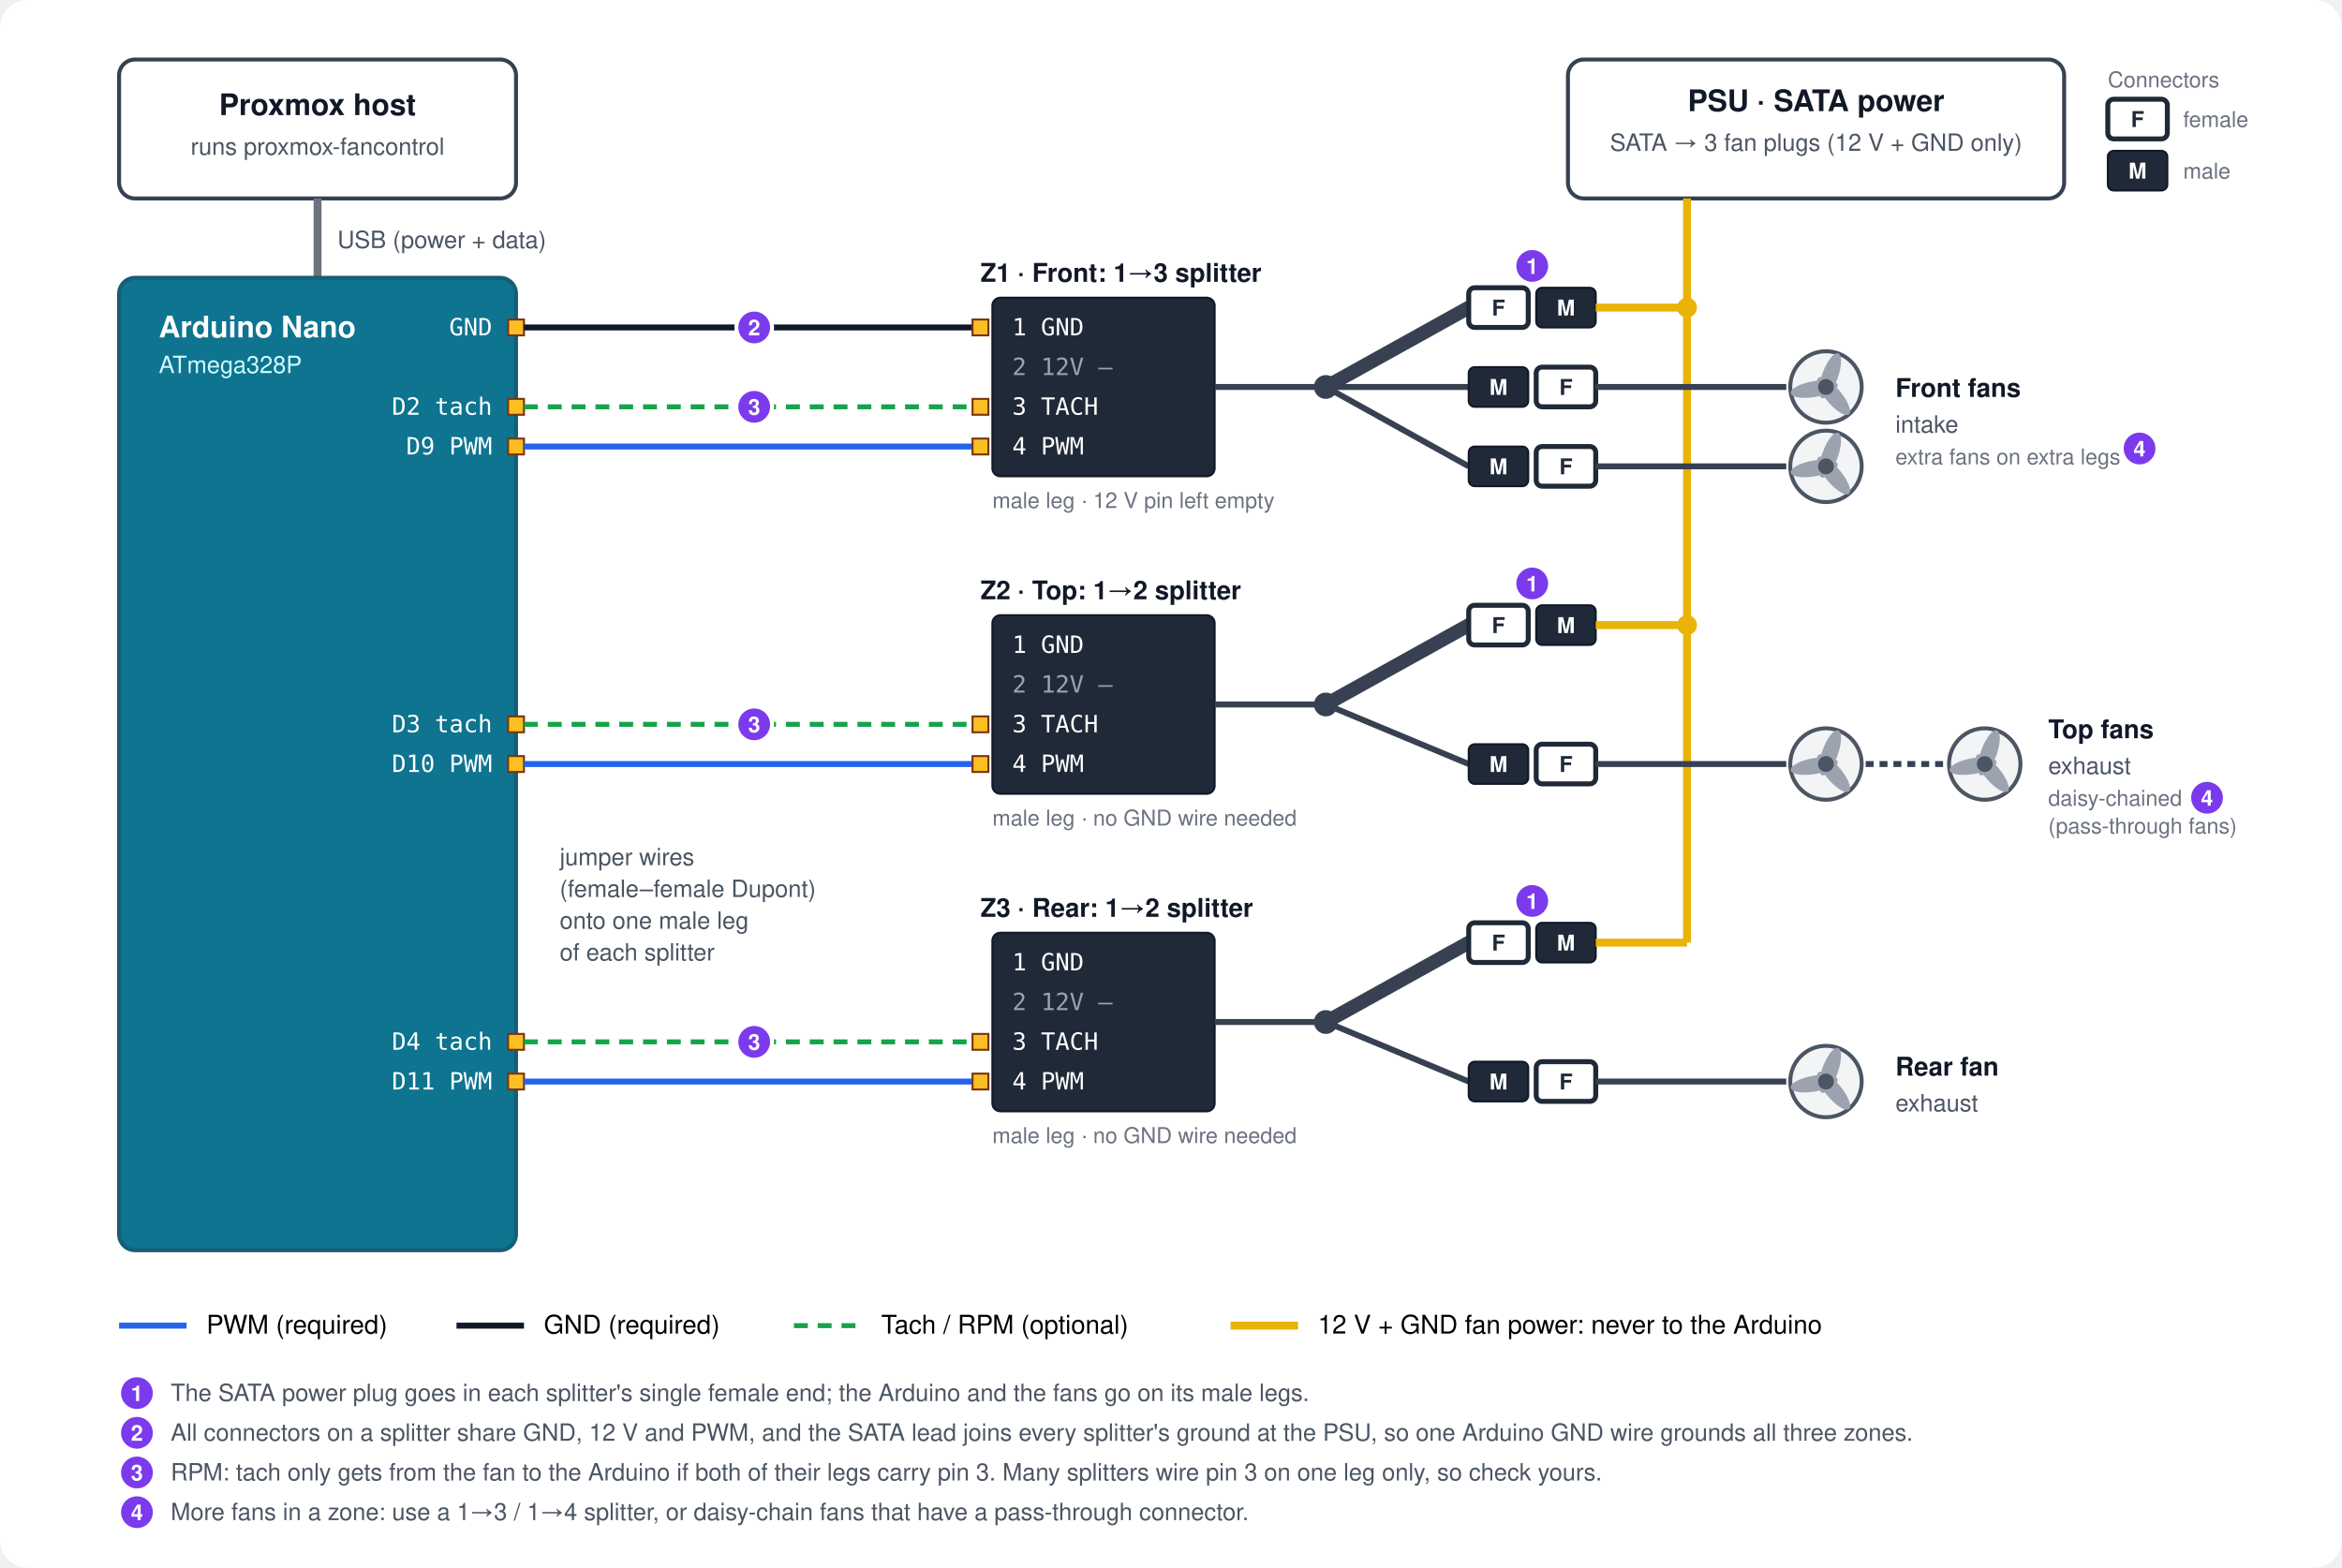
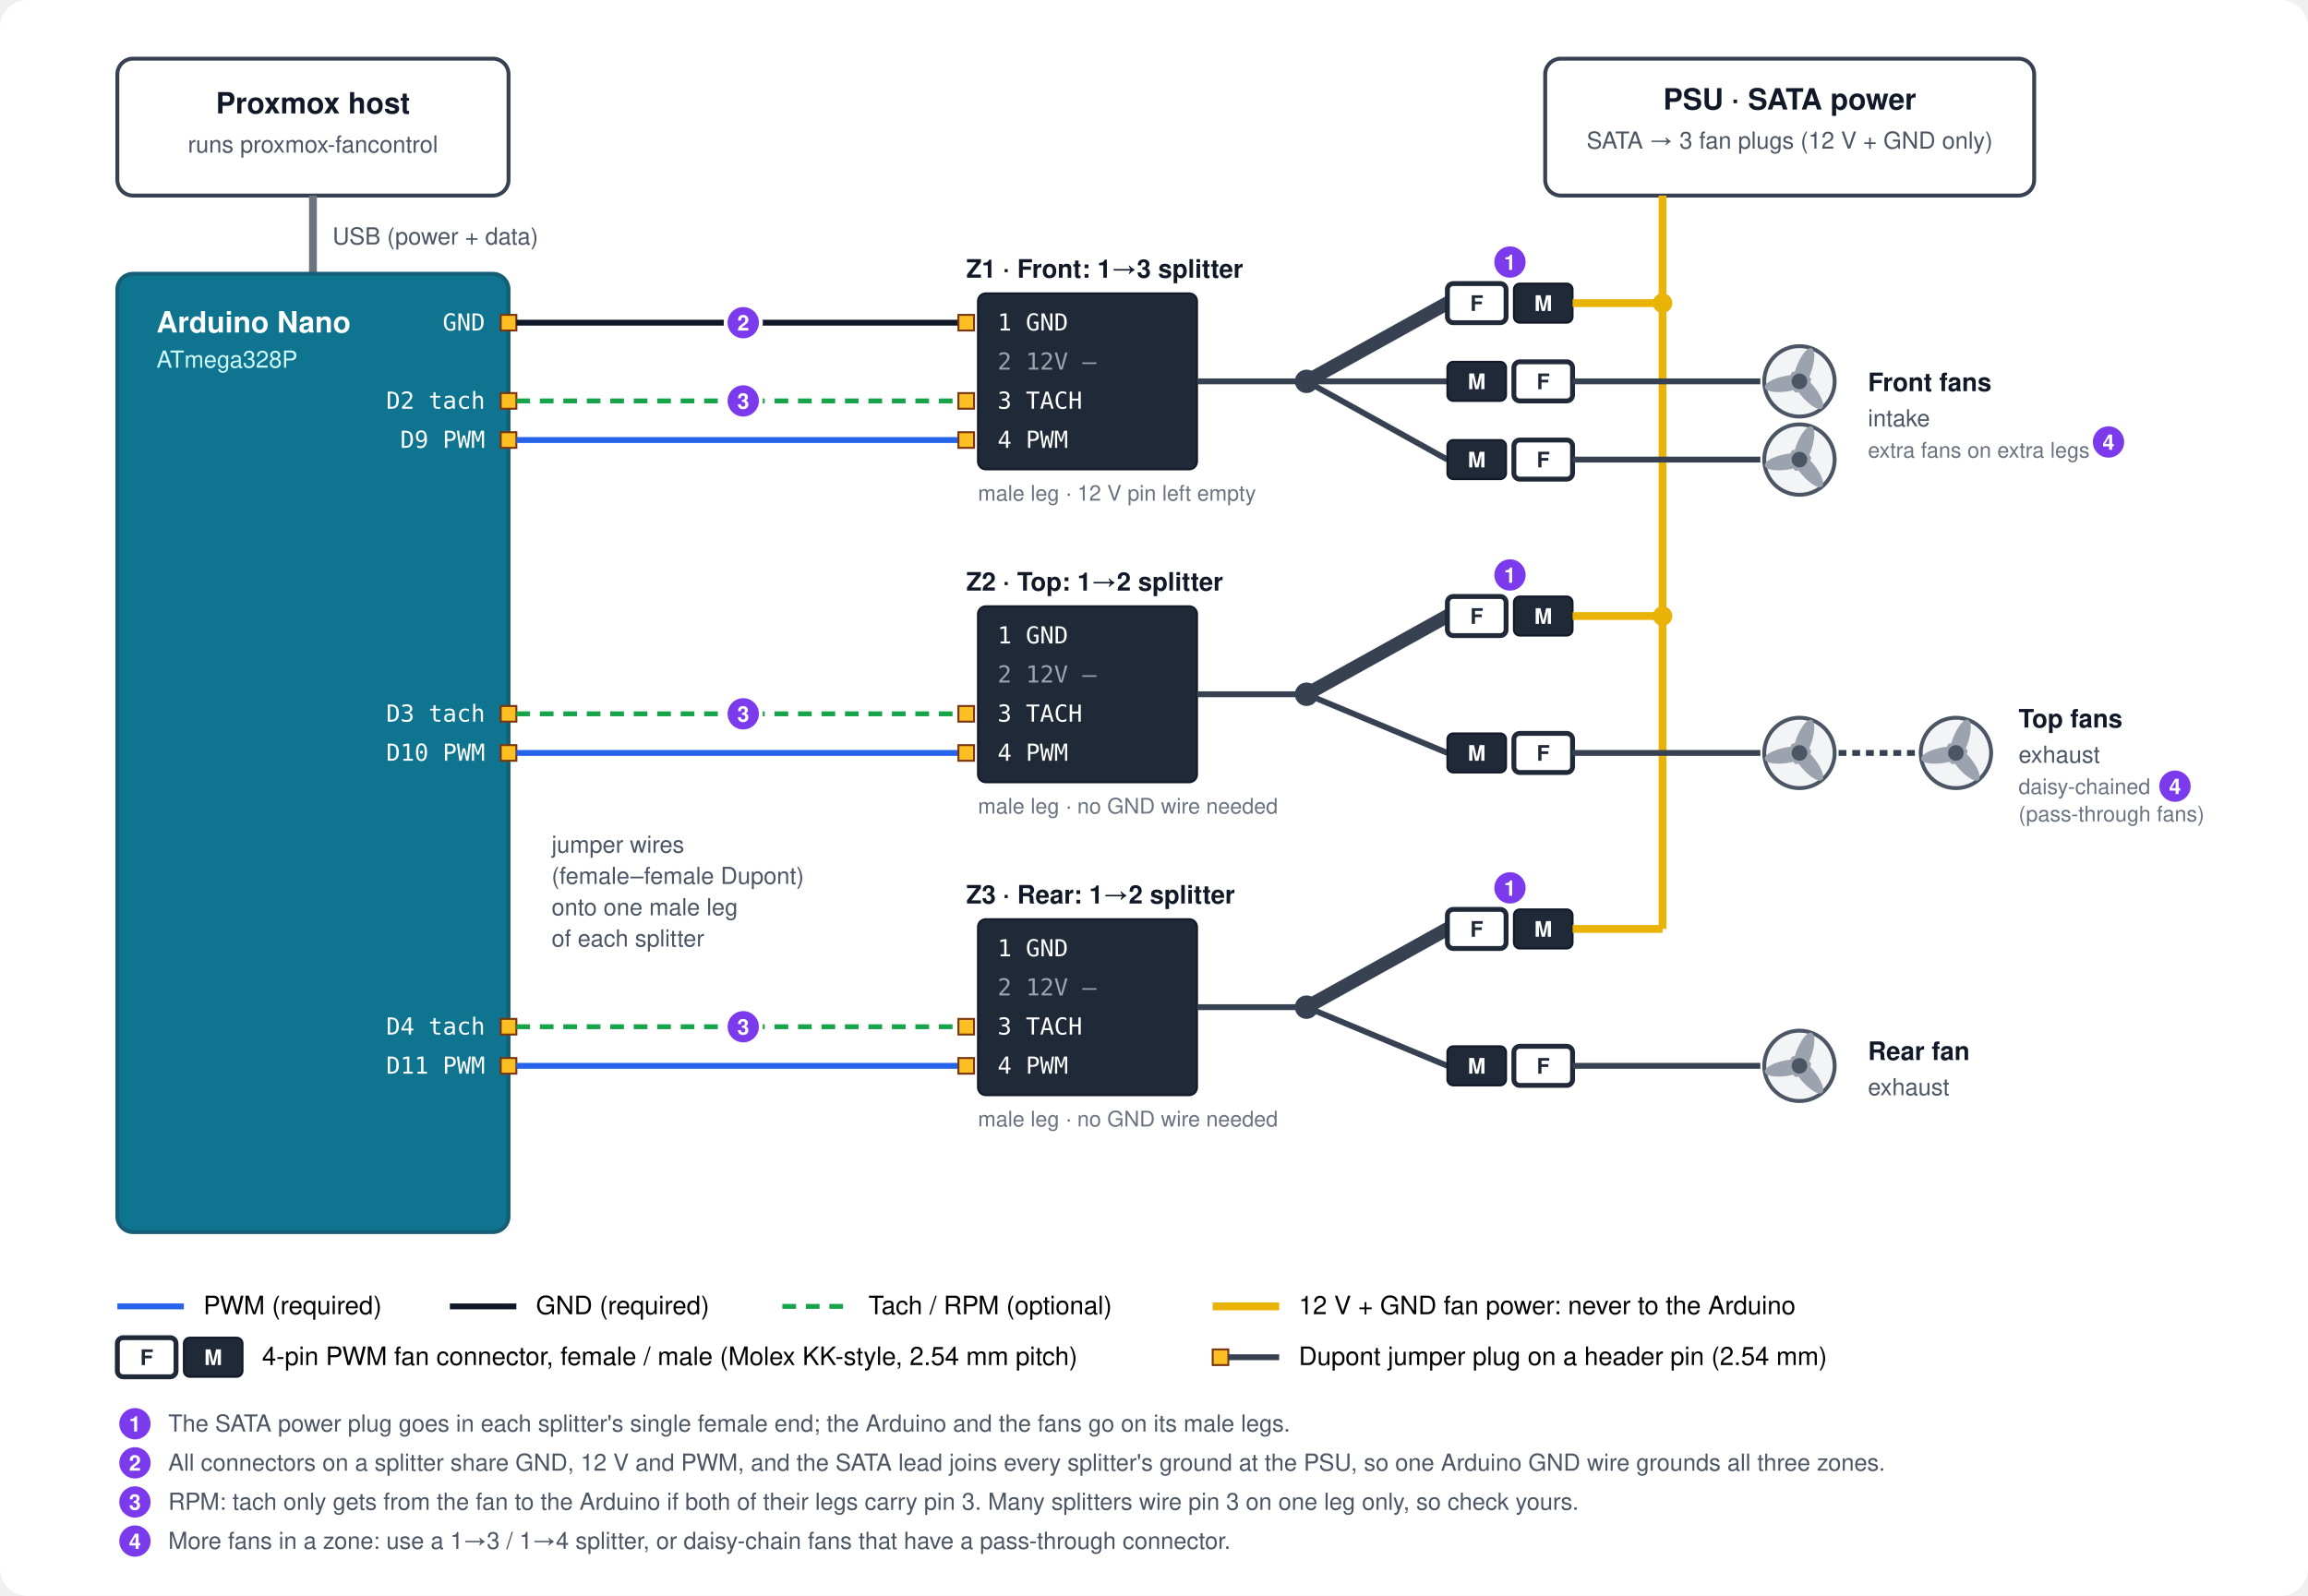
- <svg xmlns="http://www.w3.org/2000/svg" width="1180" height="790" viewBox="0 0 1180 790" font-family="-apple-system, 'Segoe UI', Helvetica, Arial, sans-serif" font-size="13">
+ <svg xmlns="http://www.w3.org/2000/svg" width="1180" height="816" viewBox="0 0 1180 816" font-family="-apple-system, 'Segoe UI', Helvetica, Arial, sans-serif" font-size="13">
  <defs>
    <symbol id="fan" viewBox="-20 -20 40 40">
      <circle r="18" fill="#f3f4f6" stroke="#4b5563" stroke-width="2" />
      <g fill="#9ca3af">
        <ellipse rx="4" ry="12" transform="rotate(20) translate(0 -6)" />
        <ellipse rx="4" ry="12" transform="rotate(140) translate(0 -6)" />
        <ellipse rx="4" ry="12" transform="rotate(260) translate(0 -6)" />
      </g>
      <circle r="4" fill="#4b5563" />
    </symbol>
    <style>
      .box   { fill: #ffffff; stroke: #374151; stroke-width: 2; }
      .title { font-weight: 700; font-size: 15px; fill: #111827; }
      .sub   { fill: #4b5563; font-size: 12px; }
      .tiny  { fill: #6b7280; font-size: 11px; }
      .zone  { font-weight: 700; font-size: 13px; fill: #111827; }
      .pin   { fill: #ffffff; font-size: 12px; font-family: ui-monospace, Consolas, monospace; }
      .pinNC { fill: #9ca3af; font-size: 12px; font-family: ui-monospace, Consolas, monospace; }
      .pwm   { stroke: #2563eb; stroke-width: 3; fill: none; }
      .gnd   { stroke: #111827; stroke-width: 3; fill: none; }
      .tach  { stroke: #16a34a; stroke-width: 2.5; fill: none; stroke-dasharray: 7 5; }
      .v12   { stroke: #eab308; stroke-width: 4; fill: none; }
      .usb   { stroke: #6b7280; stroke-width: 4; fill: none; }
      .cable { stroke: #374151; stroke-width: 7; fill: none; stroke-linecap: round; }
      .leg   { stroke: #374151; stroke-width: 3; fill: none; }
      .conn  { fill: #1f2937; stroke: #111827; stroke-width: 1; }
      .fend  { fill: #ffffff; stroke: #1f2937; stroke-width: 2.5; }
      .mark circle { fill: #7c3aed; stroke: #ffffff; stroke-width: 2; }
      .mark text   { fill: #ffffff; font-size: 11px; font-weight: 700; text-anchor: middle; }
    </style>
  </defs>
-   <rect x="0" y="0" width="1180" height="790" rx="14" fill="#ffffff" />
+   <rect x="0" y="0" width="1180" height="816" rx="14" fill="#ffffff" />
  <rect class="box" x="60" y="30" width="200" height="70" rx="8" />
  <text class="title" x="160" y="58" text-anchor="middle">Proxmox host</text>
  <text class="sub" x="160" y="78" text-anchor="middle">runs proxmox-fancontrol</text>
  <path class="usb" d="M160 100 V140" />
  <text class="sub" x="170" y="125">USB (power + data)</text>
  <rect x="60" y="140" width="200" height="490" rx="8" fill="#0e7490" stroke="#155e75" stroke-width="2" />
  <text x="80" y="170" font-weight="700" font-size="15" fill="#ffffff">Arduino Nano</text>
  <text x="80" y="188" font-size="12" fill="#cffafe">ATmega328P</text>
  <g font-family="ui-monospace, Consolas, monospace" font-size="12" fill="#ffffff" text-anchor="end">
    <text x="248" y="209">D2  tach</text>
    <text x="248" y="229">D9  PWM</text>
    <text x="248" y="369">D3  tach</text>
    <text x="248" y="389">D10 PWM</text>
    <text x="248" y="529">D4  tach</text>
    <text x="248" y="549">D11 PWM</text>
    <text x="248" y="169">GND</text>
  </g>
  <g fill="#fbbf24" stroke="#78350f" stroke-width="1">
    <rect x="256" y="201" width="8" height="8" />
    <rect x="256" y="221" width="8" height="8" />
    <rect x="256" y="361" width="8" height="8" />
    <rect x="256" y="381" width="8" height="8" />
    <rect x="256" y="521" width="8" height="8" />
    <rect x="256" y="541" width="8" height="8" />
    <rect x="256" y="161" width="8" height="8" />
  </g>
  <path class="tach" d="M264 205 H494" />
  <path class="pwm" d="M264 225 H494" />
  <path class="tach" d="M264 365 H494" />
  <path class="pwm" d="M264 385 H494" />
  <path class="tach" d="M264 525 H494" />
  <path class="pwm" d="M264 545 H494" />
  <path class="gnd" d="M264 165 H494" />
  <text class="sub" x="282" y="436">jumper wires</text>
  <text class="sub" x="282" y="452">(female–female Dupont)</text>
  <text class="sub" x="282" y="468">onto one male leg</text>
  <text class="sub" x="282" y="484">of each splitter</text>
  <g fill="#fbbf24" stroke="#78350f" stroke-width="1">
    <rect x="490" y="161" width="8" height="8" />
    <rect x="490" y="201" width="8" height="8" />
    <rect x="490" y="221" width="8" height="8" />
    <rect x="490" y="361" width="8" height="8" />
    <rect x="490" y="381" width="8" height="8" />
    <rect x="490" y="521" width="8" height="8" />
    <rect x="490" y="541" width="8" height="8" />
  </g>
  <text class="zone" x="494" y="142">Z1 · Front: 1→3 splitter</text>
  <text class="zone" x="494" y="302">Z2 · Top: 1→2 splitter</text>
  <text class="zone" x="494" y="462">Z3 · Rear: 1→2 splitter</text>
  <rect class="conn" x="500" y="150" width="112" height="90" rx="4" />
  <rect class="conn" x="500" y="310" width="112" height="90" rx="4" />
  <rect class="conn" x="500" y="470" width="112" height="90" rx="4" />
  <g>
    <text class="pin" x="510" y="169">1 GND</text>
    <text class="pinNC" x="510" y="189">2 12V  —</text>
    <text class="pin" x="510" y="209">3 TACH</text>
    <text class="pin" x="510" y="229">4 PWM</text>
    <text class="pin" x="510" y="329">1 GND</text>
    <text class="pinNC" x="510" y="349">2 12V  —</text>
    <text class="pin" x="510" y="369">3 TACH</text>
    <text class="pin" x="510" y="389">4 PWM</text>
    <text class="pin" x="510" y="489">1 GND</text>
    <text class="pinNC" x="510" y="509">2 12V  —</text>
    <text class="pin" x="510" y="529">3 TACH</text>
    <text class="pin" x="510" y="549">4 PWM</text>
  </g>
  <text class="tiny" x="500" y="256">male leg · 12 V pin left empty</text>
  <text class="tiny" x="500" y="416">male leg · no GND wire needed</text>
  <text class="tiny" x="500" y="576">male leg · no GND wire needed</text>
  <path class="leg" d="M612 195 H668" />
  <circle cx="668" cy="195" r="6" fill="#374151" />
  <path class="cable" d="M668 195 L740 155" />
  <path class="leg" d="M668 195 H740 M668 195 L740 235" />
  <path class="leg" d="M612 355 H668" />
  <circle cx="668" cy="355" r="6" fill="#374151" />
  <path class="cable" d="M668 355 L740 315" />
  <path class="leg" d="M668 355 L740 385" />
  <path class="leg" d="M612 515 H668" />
  <circle cx="668" cy="515" r="6" fill="#374151" />
  <path class="cable" d="M668 515 L740 475" />
  <path class="leg" d="M668 515 L740 545" />
  <rect class="fend" x="740" y="145" width="30" height="20" rx="3" />
  <text x="755" y="159" fill="#1f2937" font-size="11" font-weight="700" text-anchor="middle">F</text>
  <rect class="conn" x="774" y="145" width="30" height="20" rx="3" />
  <text x="789" y="159" fill="#ffffff" font-size="11" font-weight="700" text-anchor="middle">M</text>
  <rect class="fend" x="740" y="305" width="30" height="20" rx="3" />
  <text x="755" y="319" fill="#1f2937" font-size="11" font-weight="700" text-anchor="middle">F</text>
  <rect class="conn" x="774" y="305" width="30" height="20" rx="3" />
  <text x="789" y="319" fill="#ffffff" font-size="11" font-weight="700" text-anchor="middle">M</text>
  <rect class="fend" x="740" y="465" width="30" height="20" rx="3" />
  <text x="755" y="479" fill="#1f2937" font-size="11" font-weight="700" text-anchor="middle">F</text>
  <rect class="conn" x="774" y="465" width="30" height="20" rx="3" />
  <text x="789" y="479" fill="#ffffff" font-size="11" font-weight="700" text-anchor="middle">M</text>
  <rect class="conn" x="740" y="185" width="30" height="20" rx="3" />
  <text x="755" y="199" fill="#ffffff" font-size="11" font-weight="700" text-anchor="middle">M</text>
  <rect class="fend" x="774" y="185" width="30" height="20" rx="3" />
  <text x="789" y="199" fill="#1f2937" font-size="11" font-weight="700" text-anchor="middle">F</text>
  <rect class="conn" x="740" y="225" width="30" height="20" rx="3" />
  <text x="755" y="239" fill="#ffffff" font-size="11" font-weight="700" text-anchor="middle">M</text>
  <rect class="fend" x="774" y="225" width="30" height="20" rx="3" />
  <text x="789" y="239" fill="#1f2937" font-size="11" font-weight="700" text-anchor="middle">F</text>
  <rect class="conn" x="740" y="375" width="30" height="20" rx="3" />
  <text x="755" y="389" fill="#ffffff" font-size="11" font-weight="700" text-anchor="middle">M</text>
  <rect class="fend" x="774" y="375" width="30" height="20" rx="3" />
  <text x="789" y="389" fill="#1f2937" font-size="11" font-weight="700" text-anchor="middle">F</text>
  <rect class="conn" x="740" y="535" width="30" height="20" rx="3" />
  <text x="755" y="549" fill="#ffffff" font-size="11" font-weight="700" text-anchor="middle">M</text>
  <rect class="fend" x="774" y="535" width="30" height="20" rx="3" />
  <text x="789" y="549" fill="#1f2937" font-size="11" font-weight="700" text-anchor="middle">F</text>
  <rect class="box" x="790" y="30" width="250" height="70" rx="8" />
  <text class="title" x="915" y="56" text-anchor="middle">PSU · SATA power</text>
  <text class="sub" x="915" y="76" text-anchor="middle">SATA → 3 fan plugs (12 V + GND only)</text>
  <path class="v12" d="M850 100 V475" />
  <path class="v12" d="M804 155 H850 M804 315 H850 M804 475 H850" />
  <circle cx="850" cy="155" r="5" fill="#eab308" />
  <circle cx="850" cy="315" r="5" fill="#eab308" />
-   <text class="tiny" x="1062" y="44">Connectors</text>
-   <rect class="fend" x="1062" y="50" width="30" height="20" rx="3" />
-   <text x="1077" y="64" fill="#1f2937" font-size="11" font-weight="700" text-anchor="middle">F</text>
-   <text class="tiny" x="1100" y="64">female</text>
-   <rect class="conn" x="1062" y="76" width="30" height="20" rx="3" />
-   <text x="1077" y="90" fill="#ffffff" font-size="11" font-weight="700" text-anchor="middle">M</text>
-   <text class="tiny" x="1100" y="90">male</text>
  <path class="leg" d="M804 195 H900 M804 235 H900" />
  <use href="#fan" x="900" y="175" width="40" height="40" />
  <use href="#fan" x="900" y="215" width="40" height="40" />
  <text class="zone" x="955" y="200">Front fans</text>
  <text class="sub" x="955" y="218">intake</text>
  <text class="tiny" x="955" y="234">extra fans on extra legs</text>
  <path class="leg" d="M804 385 H900" />
  <use href="#fan" x="900" y="365" width="40" height="40" />
  <path class="leg" d="M940 385 H980" stroke-dasharray="4 3" />
  <use href="#fan" x="980" y="365" width="40" height="40" />
  <text class="zone" x="1032" y="372">Top fans</text>
  <text class="sub" x="1032" y="390">exhaust</text>
  <text class="tiny" x="1032" y="406">daisy-chained</text>
  <text class="tiny" x="1032" y="420">(pass-through fans)</text>
  <path class="leg" d="M804 545 H900" />
  <use href="#fan" x="900" y="525" width="40" height="40" />
  <text class="zone" x="955" y="542">Rear fan</text>
  <text class="sub" x="955" y="560">exhaust</text>
  <g class="mark">
    <circle cx="772" cy="134" r="9" />
    <text x="772" y="138">1</text>
  </g>
  <g class="mark">
    <circle cx="772" cy="294" r="9" />
    <text x="772" y="298">1</text>
  </g>
  <g class="mark">
    <circle cx="772" cy="454" r="9" />
    <text x="772" y="458">1</text>
  </g>
  <g class="mark">
    <circle cx="380" cy="165" r="9" />
    <text x="380" y="169">2</text>
  </g>
  <g class="mark">
    <circle cx="380" cy="205" r="9" />
    <text x="380" y="209">3</text>
  </g>
  <g class="mark">
    <circle cx="380" cy="365" r="9" />
    <text x="380" y="369">3</text>
  </g>
  <g class="mark">
    <circle cx="380" cy="525" r="9" />
    <text x="380" y="529">3</text>
  </g>
  <g class="mark">
    <circle cx="1078" cy="226" r="9" />
    <text x="1078" y="230">4</text>
  </g>
  <g class="mark">
    <circle cx="1112" cy="402" r="9" />
    <text x="1112" y="406">4</text>
  </g>
  <g transform="translate(60 668)">
    <path class="pwm" d="M0 0 H34" />
    <text x="44" y="4">PWM (required)</text>
    <path class="gnd" d="M170 0 H204" />
    <text x="214" y="4">GND (required)</text>
    <path class="tach" d="M340 0 H374" />
    <text x="384" y="4">Tach / RPM (optional)</text>
    <path class="v12" d="M560 0 H594" />
    <text x="604" y="4">12 V + GND fan power: never to the Arduino</text>
-   </g>
-   <g class="mark">
-     <circle cx="69" cy="702" r="9" />
-     <text x="69" y="706">1</text>
-   </g>
-   <text class="sub" x="86" y="706">The SATA power plug goes in each splitter's single female end; the Arduino and the fans go on its male legs.</text>
-   <g class="mark">
-     <circle cx="69" cy="722" r="9" />
-     <text x="69" y="726">2</text>
-   </g>
-   <text class="sub" x="86" y="726">All connectors on a splitter share GND, 12 V and PWM, and the SATA lead joins every splitter's ground at the PSU, so one Arduino GND wire grounds all three zones.</text>
-   <g class="mark">
-     <circle cx="69" cy="742" r="9" />
-     <text x="69" y="746">3</text>
-   </g>
-   <text class="sub" x="86" y="746">RPM: tach only gets from the fan to the Arduino if both of their legs carry pin 3. Many splitters wire pin 3 on one leg only, so check yours.</text>
-   <g class="mark">
-     <circle cx="69" cy="762" r="9" />
-     <text x="69" y="766">4</text>
-   </g>
-   <text class="sub" x="86" y="766">More fans in a zone: use a 1→3 / 1→4 splitter, or daisy-chain fans that have a pass-through connector.</text>
+     <rect class="fend" x="0" y="16" width="30" height="20" rx="3" />
+     <text x="15" y="30" fill="#1f2937" font-size="11" font-weight="700" text-anchor="middle">F</text>
+     <rect class="conn" x="34" y="16" width="30" height="20" rx="3" />
+     <text x="49" y="30" fill="#ffffff" font-size="11" font-weight="700" text-anchor="middle">M</text>
+     <text x="74" y="30">4-pin PWM fan connector, female / male (Molex KK-style, 2.54 mm pitch)</text>
+     <rect x="560" y="22" width="8" height="8" fill="#fbbf24" stroke="#78350f" stroke-width="1" />
+     <path class="leg" d="M568 26 H594" />
+     <text x="604" y="30">Dupont jumper plug on a header pin (2.54 mm)</text>
+   </g>
+   <g class="mark">
+     <circle cx="69" cy="728" r="9" />
+     <text x="69" y="732">1</text>
+   </g>
+   <text class="sub" x="86" y="732">The SATA power plug goes in each splitter's single female end; the Arduino and the fans go on its male legs.</text>
+   <g class="mark">
+     <circle cx="69" cy="748" r="9" />
+     <text x="69" y="752">2</text>
+   </g>
+   <text class="sub" x="86" y="752">All connectors on a splitter share GND, 12 V and PWM, and the SATA lead joins every splitter's ground at the PSU, so one Arduino GND wire grounds all three zones.</text>
+   <g class="mark">
+     <circle cx="69" cy="768" r="9" />
+     <text x="69" y="772">3</text>
+   </g>
+   <text class="sub" x="86" y="772">RPM: tach only gets from the fan to the Arduino if both of their legs carry pin 3. Many splitters wire pin 3 on one leg only, so check yours.</text>
+   <g class="mark">
+     <circle cx="69" cy="788" r="9" />
+     <text x="69" y="792">4</text>
+   </g>
+   <text class="sub" x="86" y="792">More fans in a zone: use a 1→3 / 1→4 splitter, or daisy-chain fans that have a pass-through connector.</text>
</svg>
